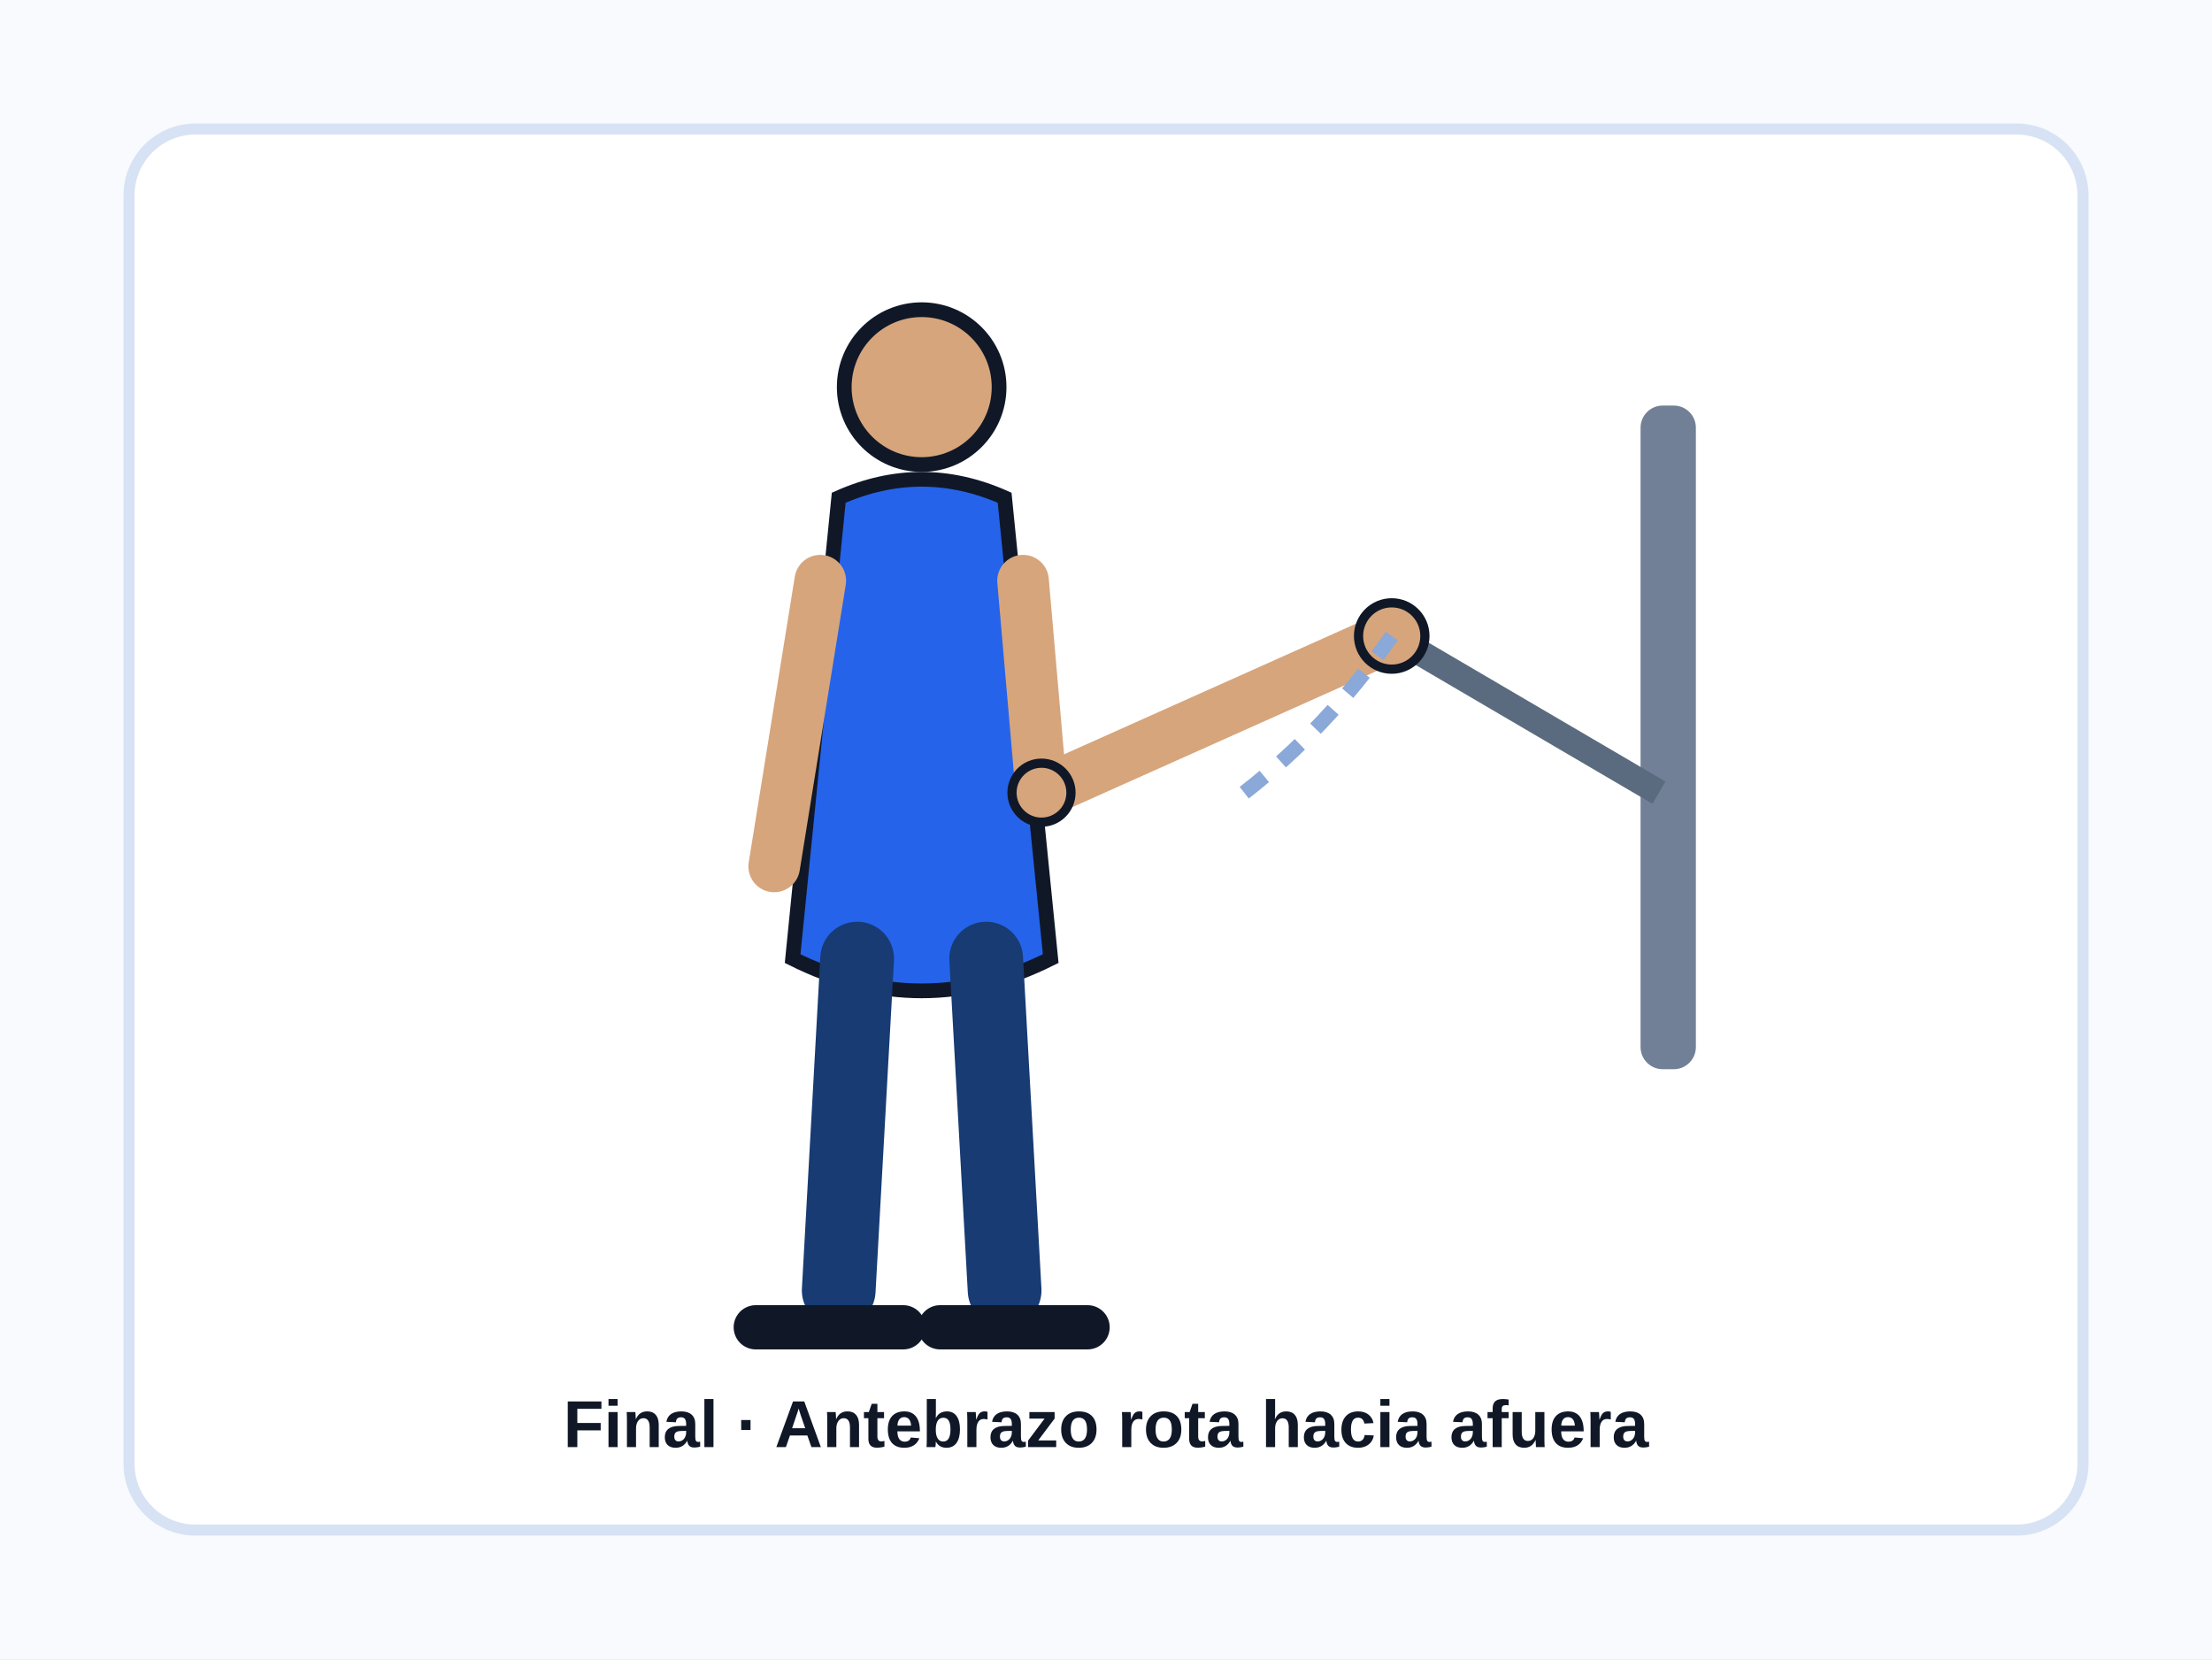
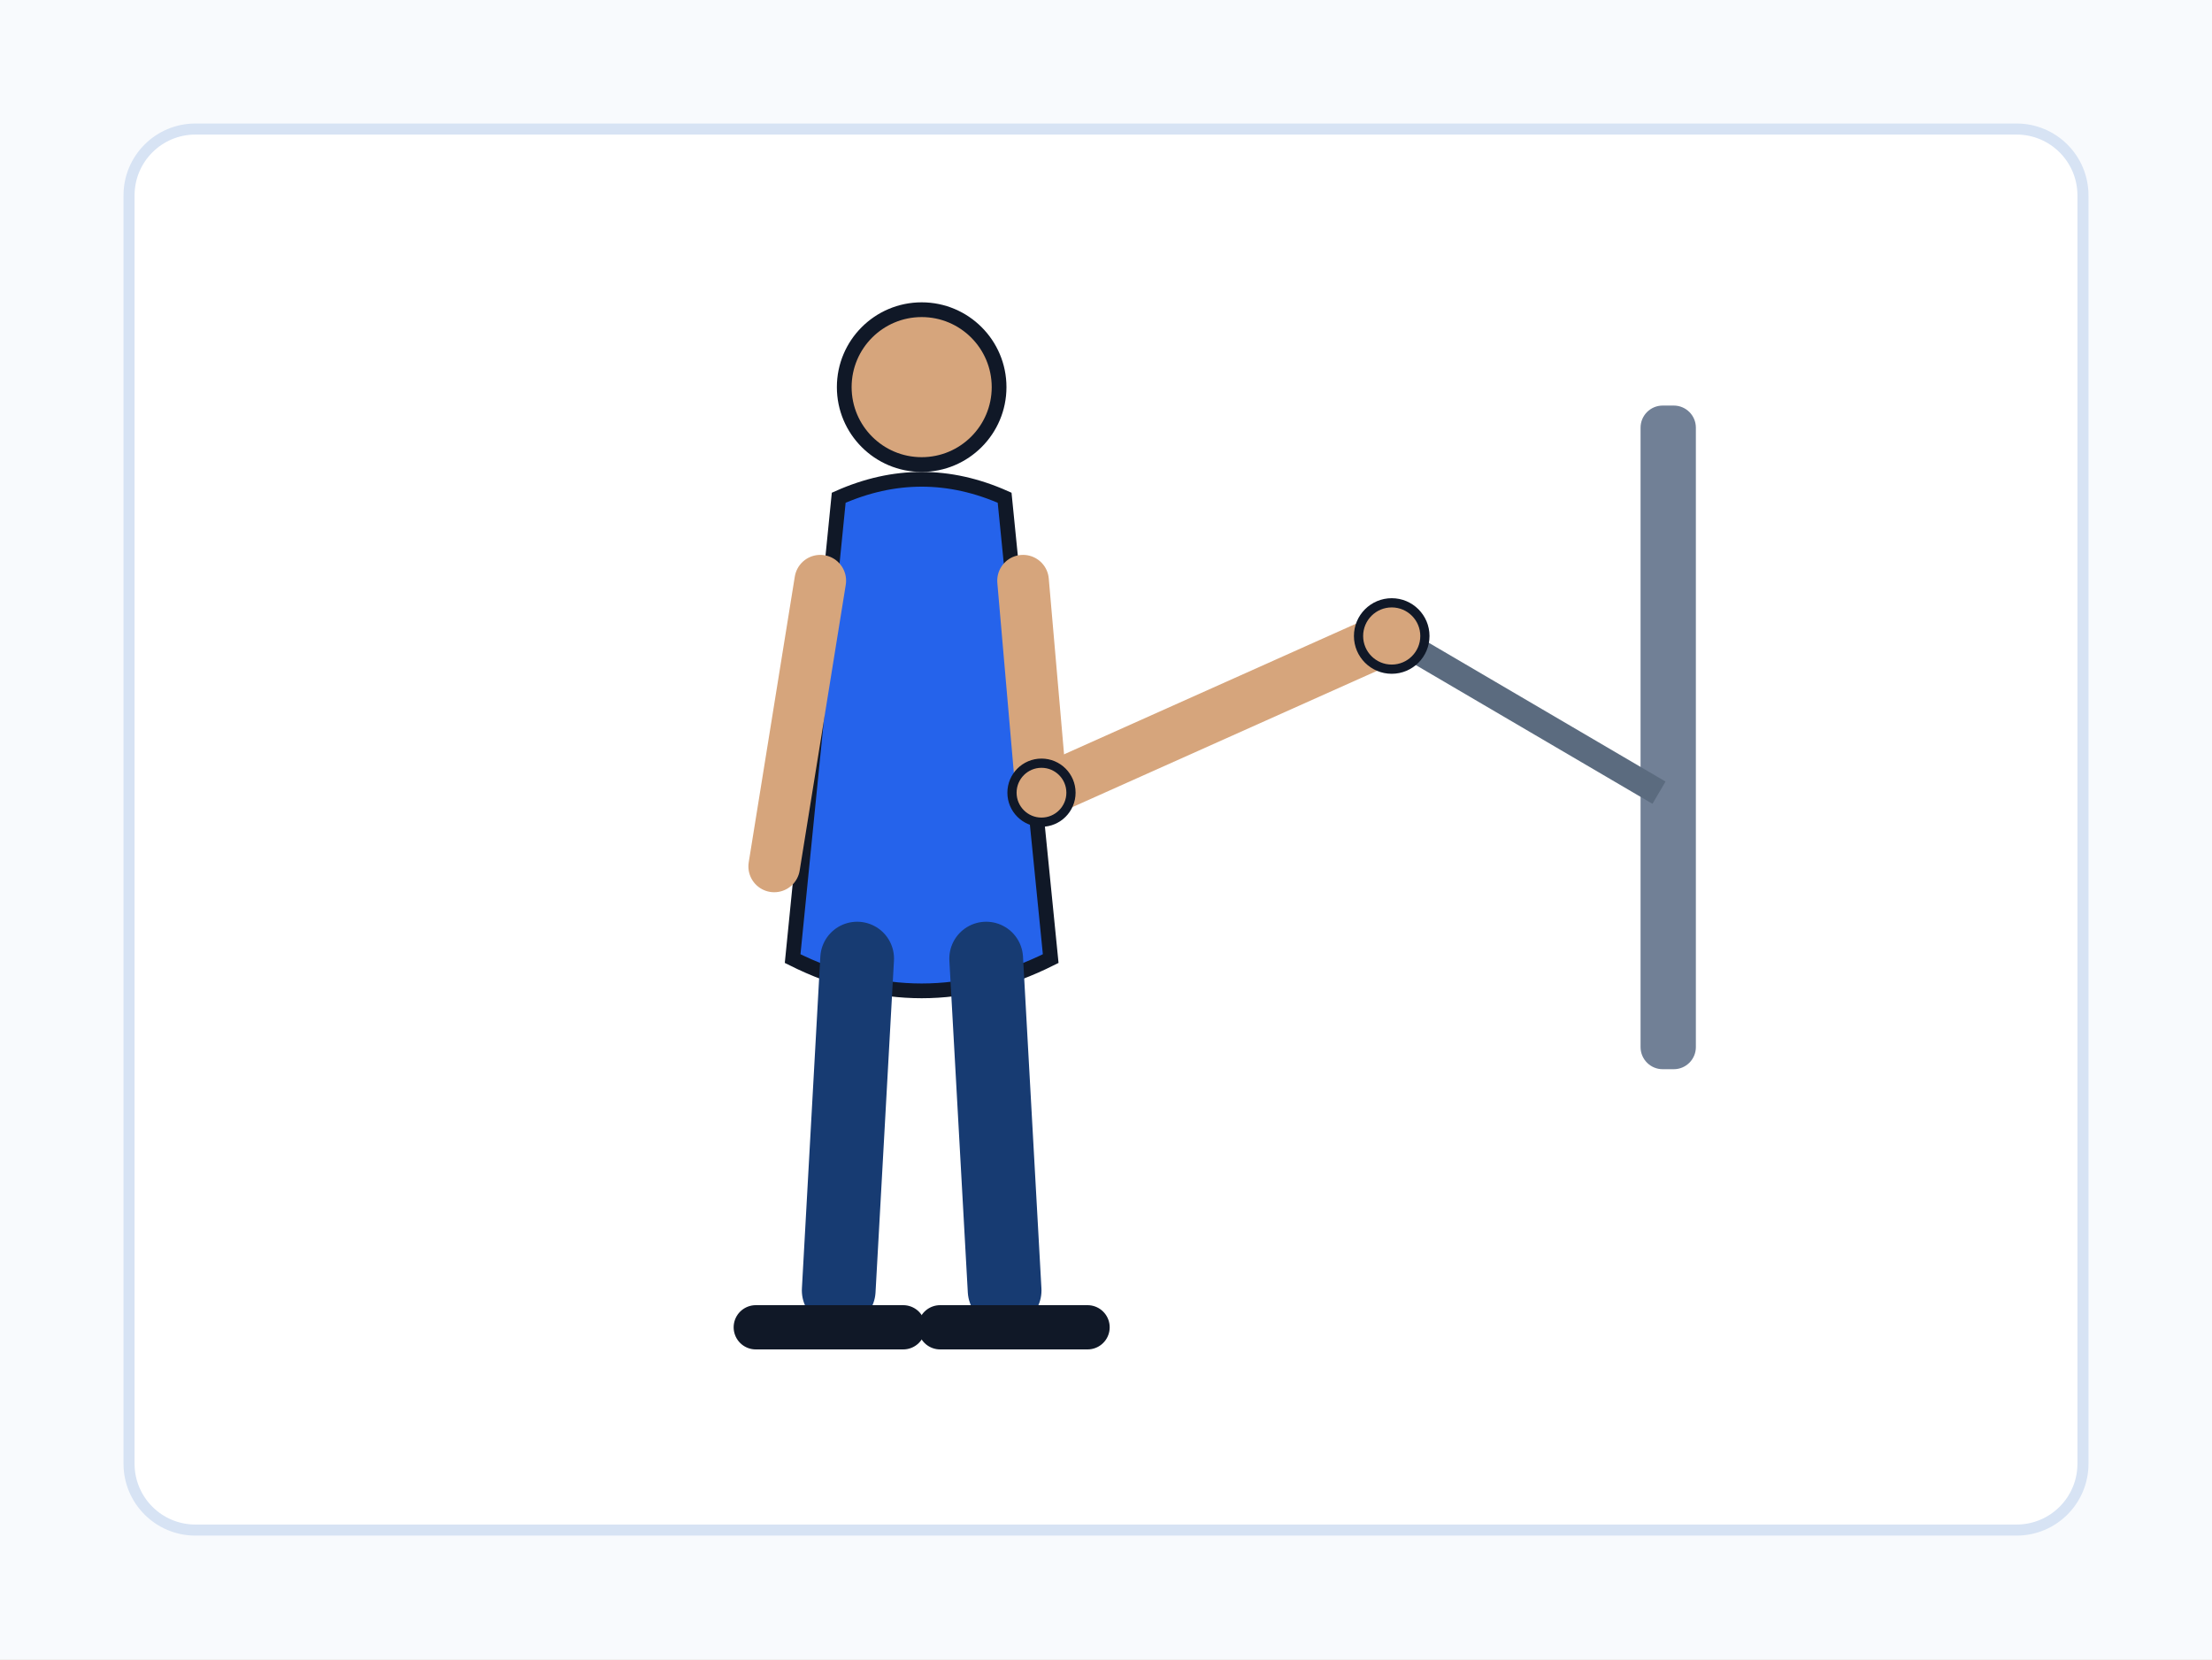
<svg xmlns="http://www.w3.org/2000/svg" width="1200" height="900" viewBox="0 0 1200 900" role="img" aria-labelledby="title desc">
  <rect width="1200" height="900" fill="#F8FAFD" />
  <rect x="70" y="70" width="1060" height="760" rx="36" fill="#FFFFFF" stroke="#D7E3F4" stroke-width="6" />
  <rect x="890" y="220" width="30" height="360" rx="12" fill="#718096" />
  <circle cx="500" cy="210" r="42" fill="#D6A57C" stroke="#101827" stroke-width="8" />
  <path d="M455 270 Q500 250 545 270 L570 520 Q500 555 430 520 Z" fill="#2563EB" stroke="#101827" stroke-width="8" />
  <line x1="445" y1="315" x2="420" y2="470" stroke="#D6A57C" stroke-width="28" stroke-linecap="round" />
  <line x1="555" y1="315" x2="565" y2="430" stroke="#D6A57C" stroke-width="28" stroke-linecap="round" />
  <line x1="565" y1="430" x2="755" y2="345" stroke="#D6A57C" stroke-width="28" stroke-linecap="round" />
  <circle cx="565" cy="430" r="16" fill="#D6A57C" stroke="#101827" stroke-width="5" />
  <circle cx="755" cy="345" r="16" fill="#D6A57C" stroke="#101827" stroke-width="5" />
  <line x1="755" y1="345" x2="900" y2="430" stroke="#5B6B7F" stroke-width="14" />
  <line x1="465" y1="520" x2="455" y2="700" stroke="#173B72" stroke-width="40" stroke-linecap="round" />
  <line x1="535" y1="520" x2="545" y2="700" stroke="#173B72" stroke-width="40" stroke-linecap="round" />
  <line x1="410" y1="720" x2="490" y2="720" stroke="#101827" stroke-width="24" stroke-linecap="round" />
  <line x1="510" y1="720" x2="590" y2="720" stroke="#101827" stroke-width="24" stroke-linecap="round" />
  <circle cx="755" cy="345" r="18" fill="#D6A57C" stroke="#101827" stroke-width="5" />
-   <path d="M675 430 Q720 395 755 345" fill="none" stroke="#8AA8D8" stroke-width="8" stroke-dasharray="14 12" />
-   <text x="600" y="785" text-anchor="middle" font-family="Arial, sans-serif" font-size="36" font-weight="700" fill="#101827">Final · Antebrazo rota hacia afuera</text>
</svg>
